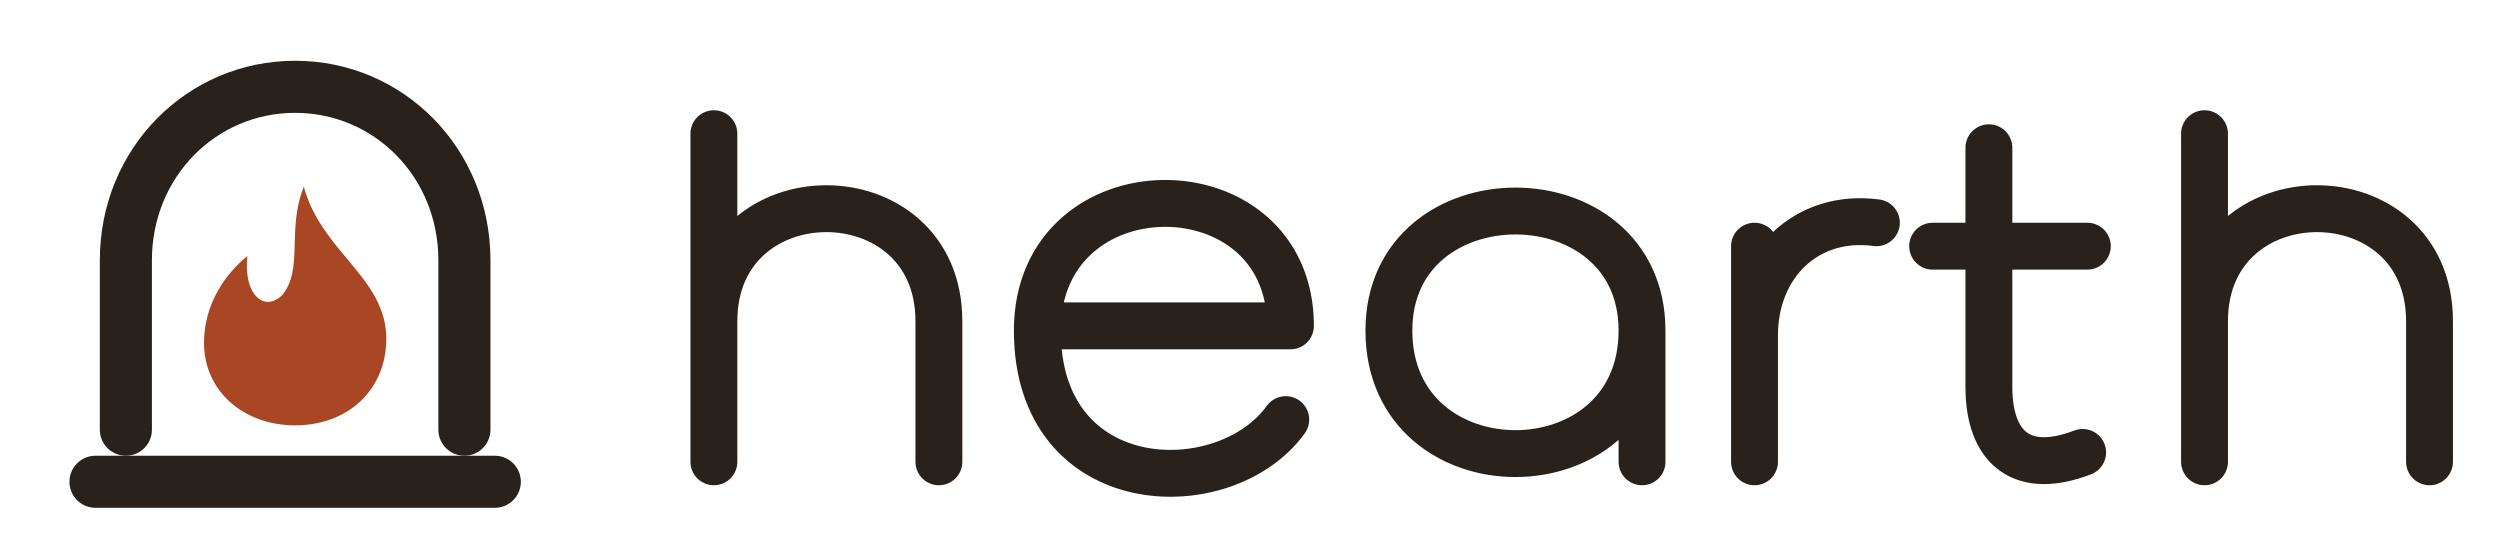
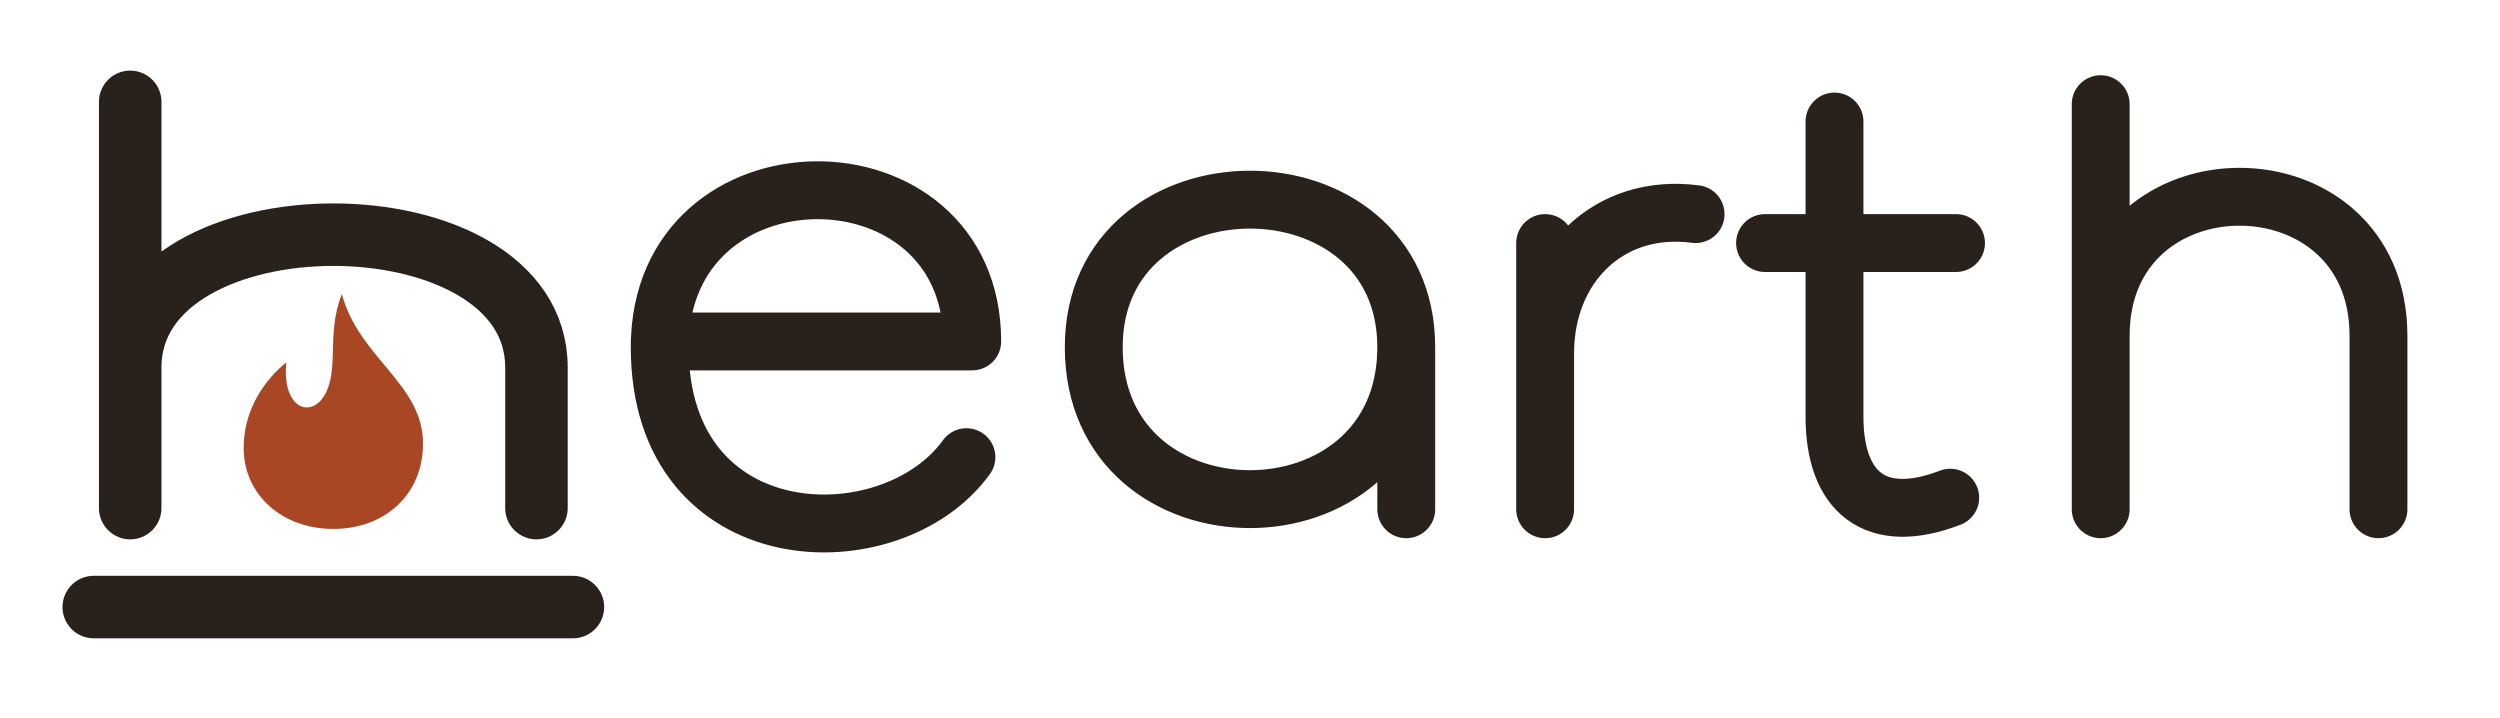
- <svg xmlns="http://www.w3.org/2000/svg" viewBox="0 0 576 128" role="img" aria-label="Hearth">
-   <g transform="translate(4 0)">
-     <path d="M25 99V60C25 37.4 42.5 20 64 20S103 37.4 103 60V99" fill="none" stroke="#29211B" stroke-width="12" stroke-linecap="round" />
+ <svg xmlns="http://www.w3.org/2000/svg" viewBox="0 0 432 124" role="img" aria-label="hearth">
+   <g transform="translate(0 5) scale(.9)">
+     <path d="M25 92V14M25 65C25 31 103 31 103 65V92" fill="none" stroke="#29211B" stroke-width="12" stroke-linecap="round" />
    <path d="M18 111H110" fill="none" stroke="#29211B" stroke-width="12" stroke-linecap="round" />
-     <path d="M66 43C70 58 85 64 85 78C85 90 76 98 64 98C52 98 43 90 43 79C43 70 48 63 53 59C52 68 57 72 61 68C66 62 62 53 66 43Z" fill="#A94724" />
+     <path transform="translate(11.52 15.64) scale(.82)" d="M66 43C70 58 85 64 85 78C85 90 76 98 64 98C52 98 43 90 43 79C43 70 48 63 53 59C52 68 57 72 61 68C66 62 62 53 66 43Z" fill="#A94724" />
  </g>
-   <g transform="translate(158 20) scale(1.08)" color="#29211B">
-     <path d="M6 10V80M6 50C6 18 54 18 54 50V80M128 71C115 89 75 88 75 52C75 16 129 16 129 51H75M204 80V52C204 18 150 18 150 52C150 87 204 87 204 52M228 80V34M228 53C228 38 239 27 254 29M278 13V64C278 77 285 83 298 78M266 34H299M324 10V80M324 50C324 18 372 18 372 50V80" fill="none" stroke="currentColor" stroke-width="10" stroke-linecap="round" stroke-linejoin="round" />
+   <g transform="translate(39 8)" color="#29211B">
+     <path d="M128 71C115 89 75 88 75 52C75 16 129 16 129 51H75M204 80V52C204 18 150 18 150 52C150 87 204 87 204 52M228 80V34M228 53C228 38 239 27 254 29M278 13V64C278 77 285 83 298 78M266 34H299M324 10V80M324 50C324 18 372 18 372 50V80" fill="none" stroke="currentColor" stroke-width="10" stroke-linecap="round" stroke-linejoin="round" />
  </g>
</svg>
